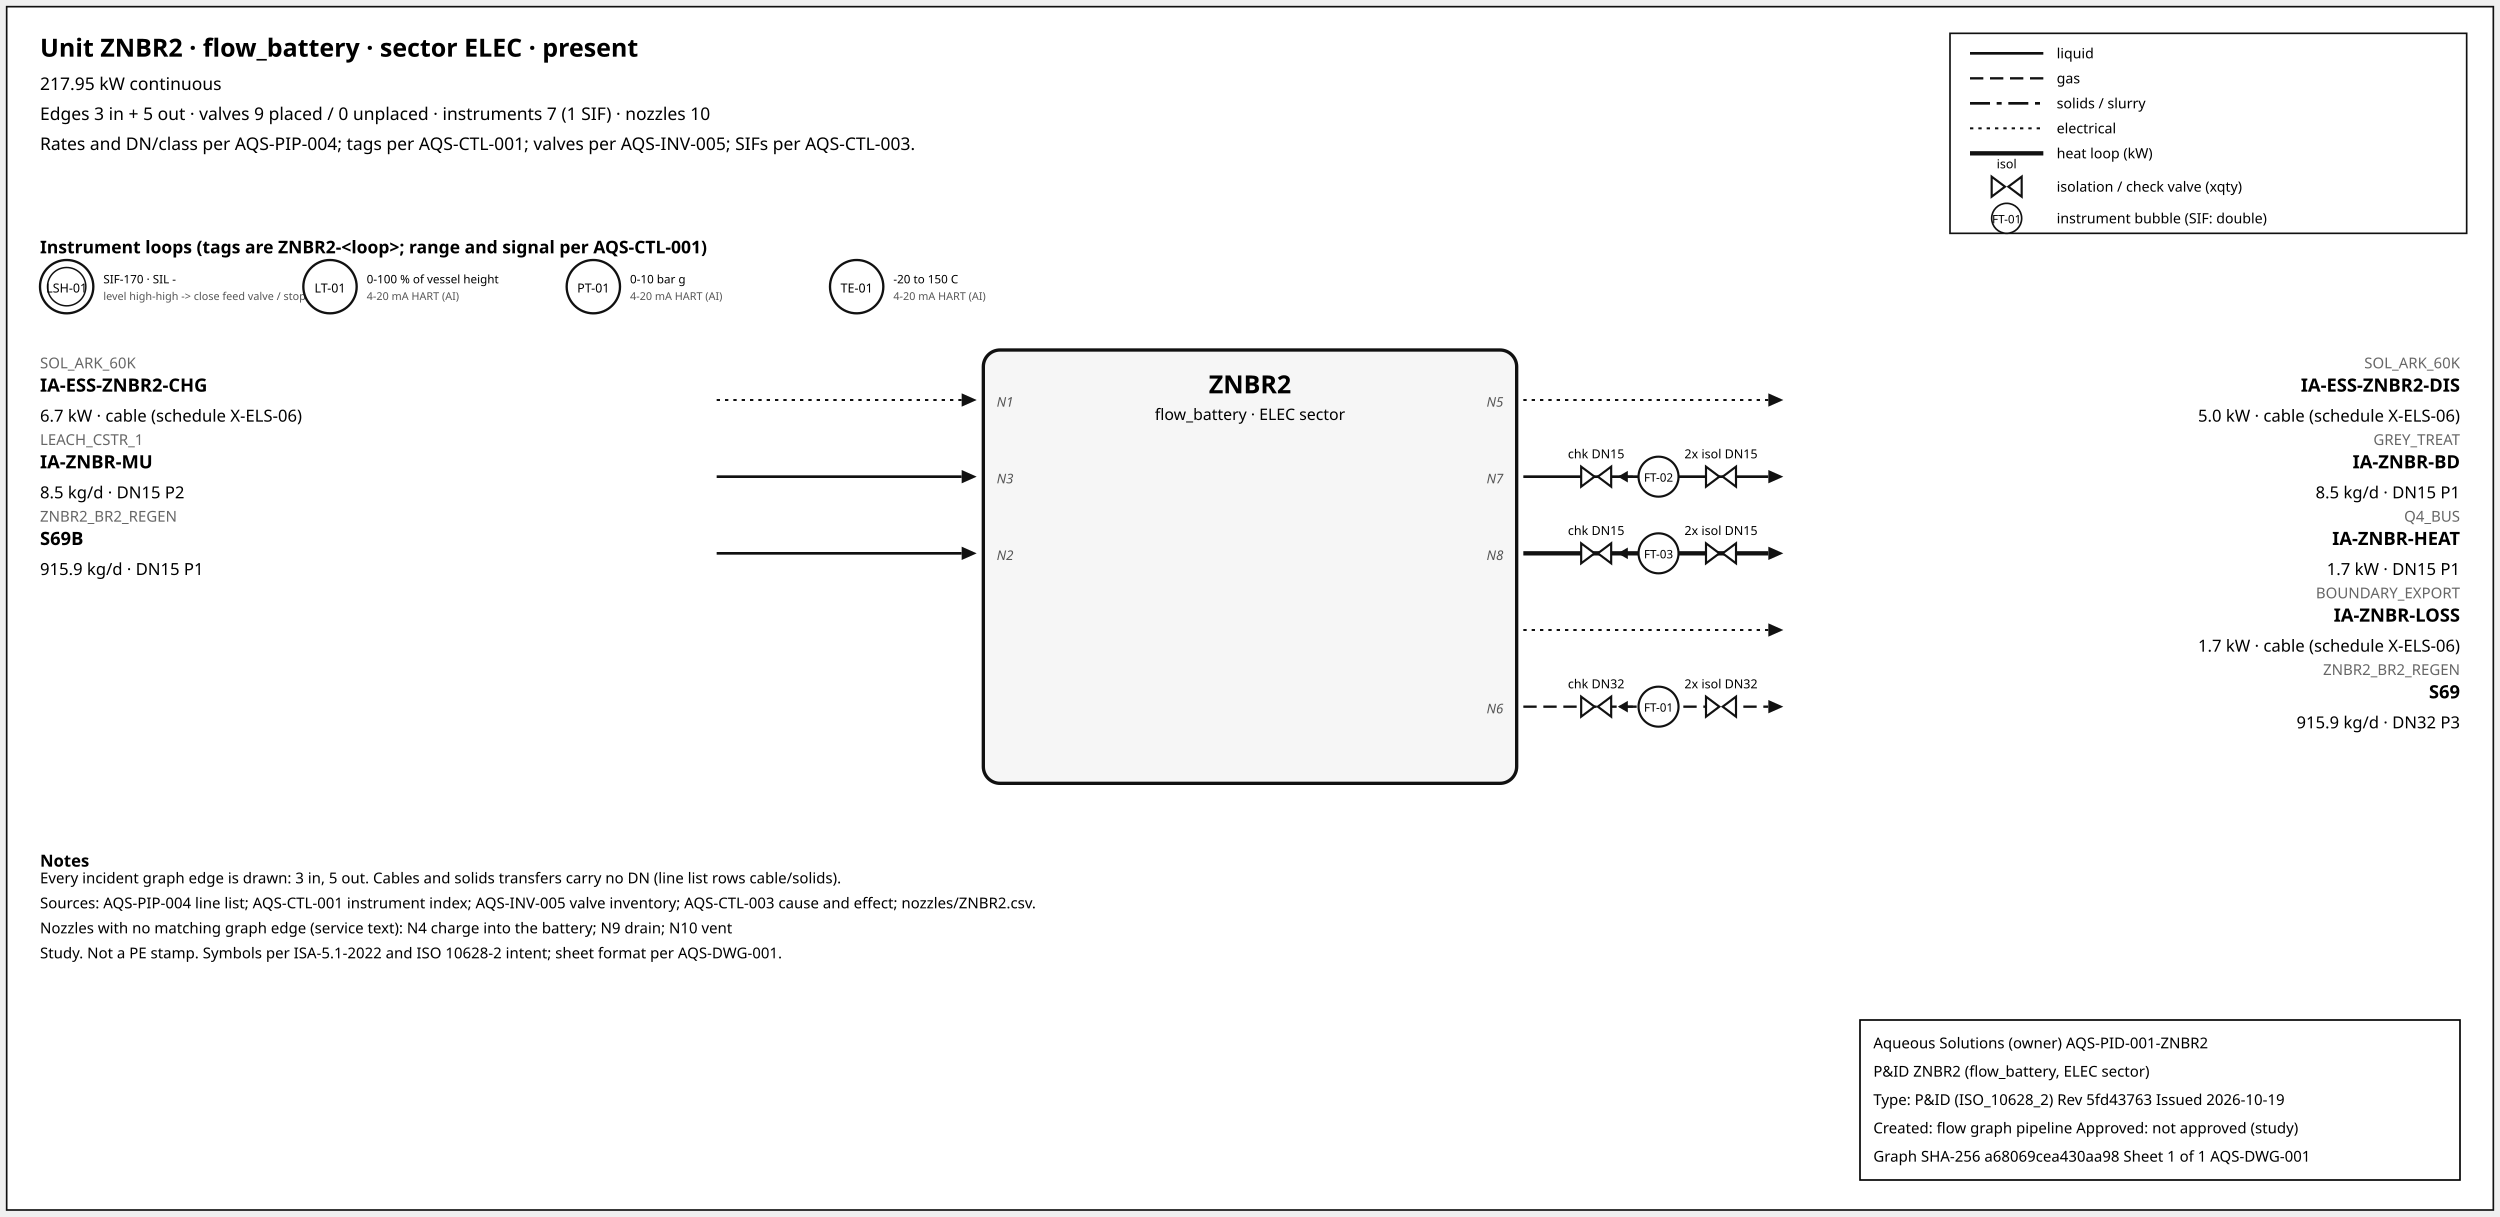
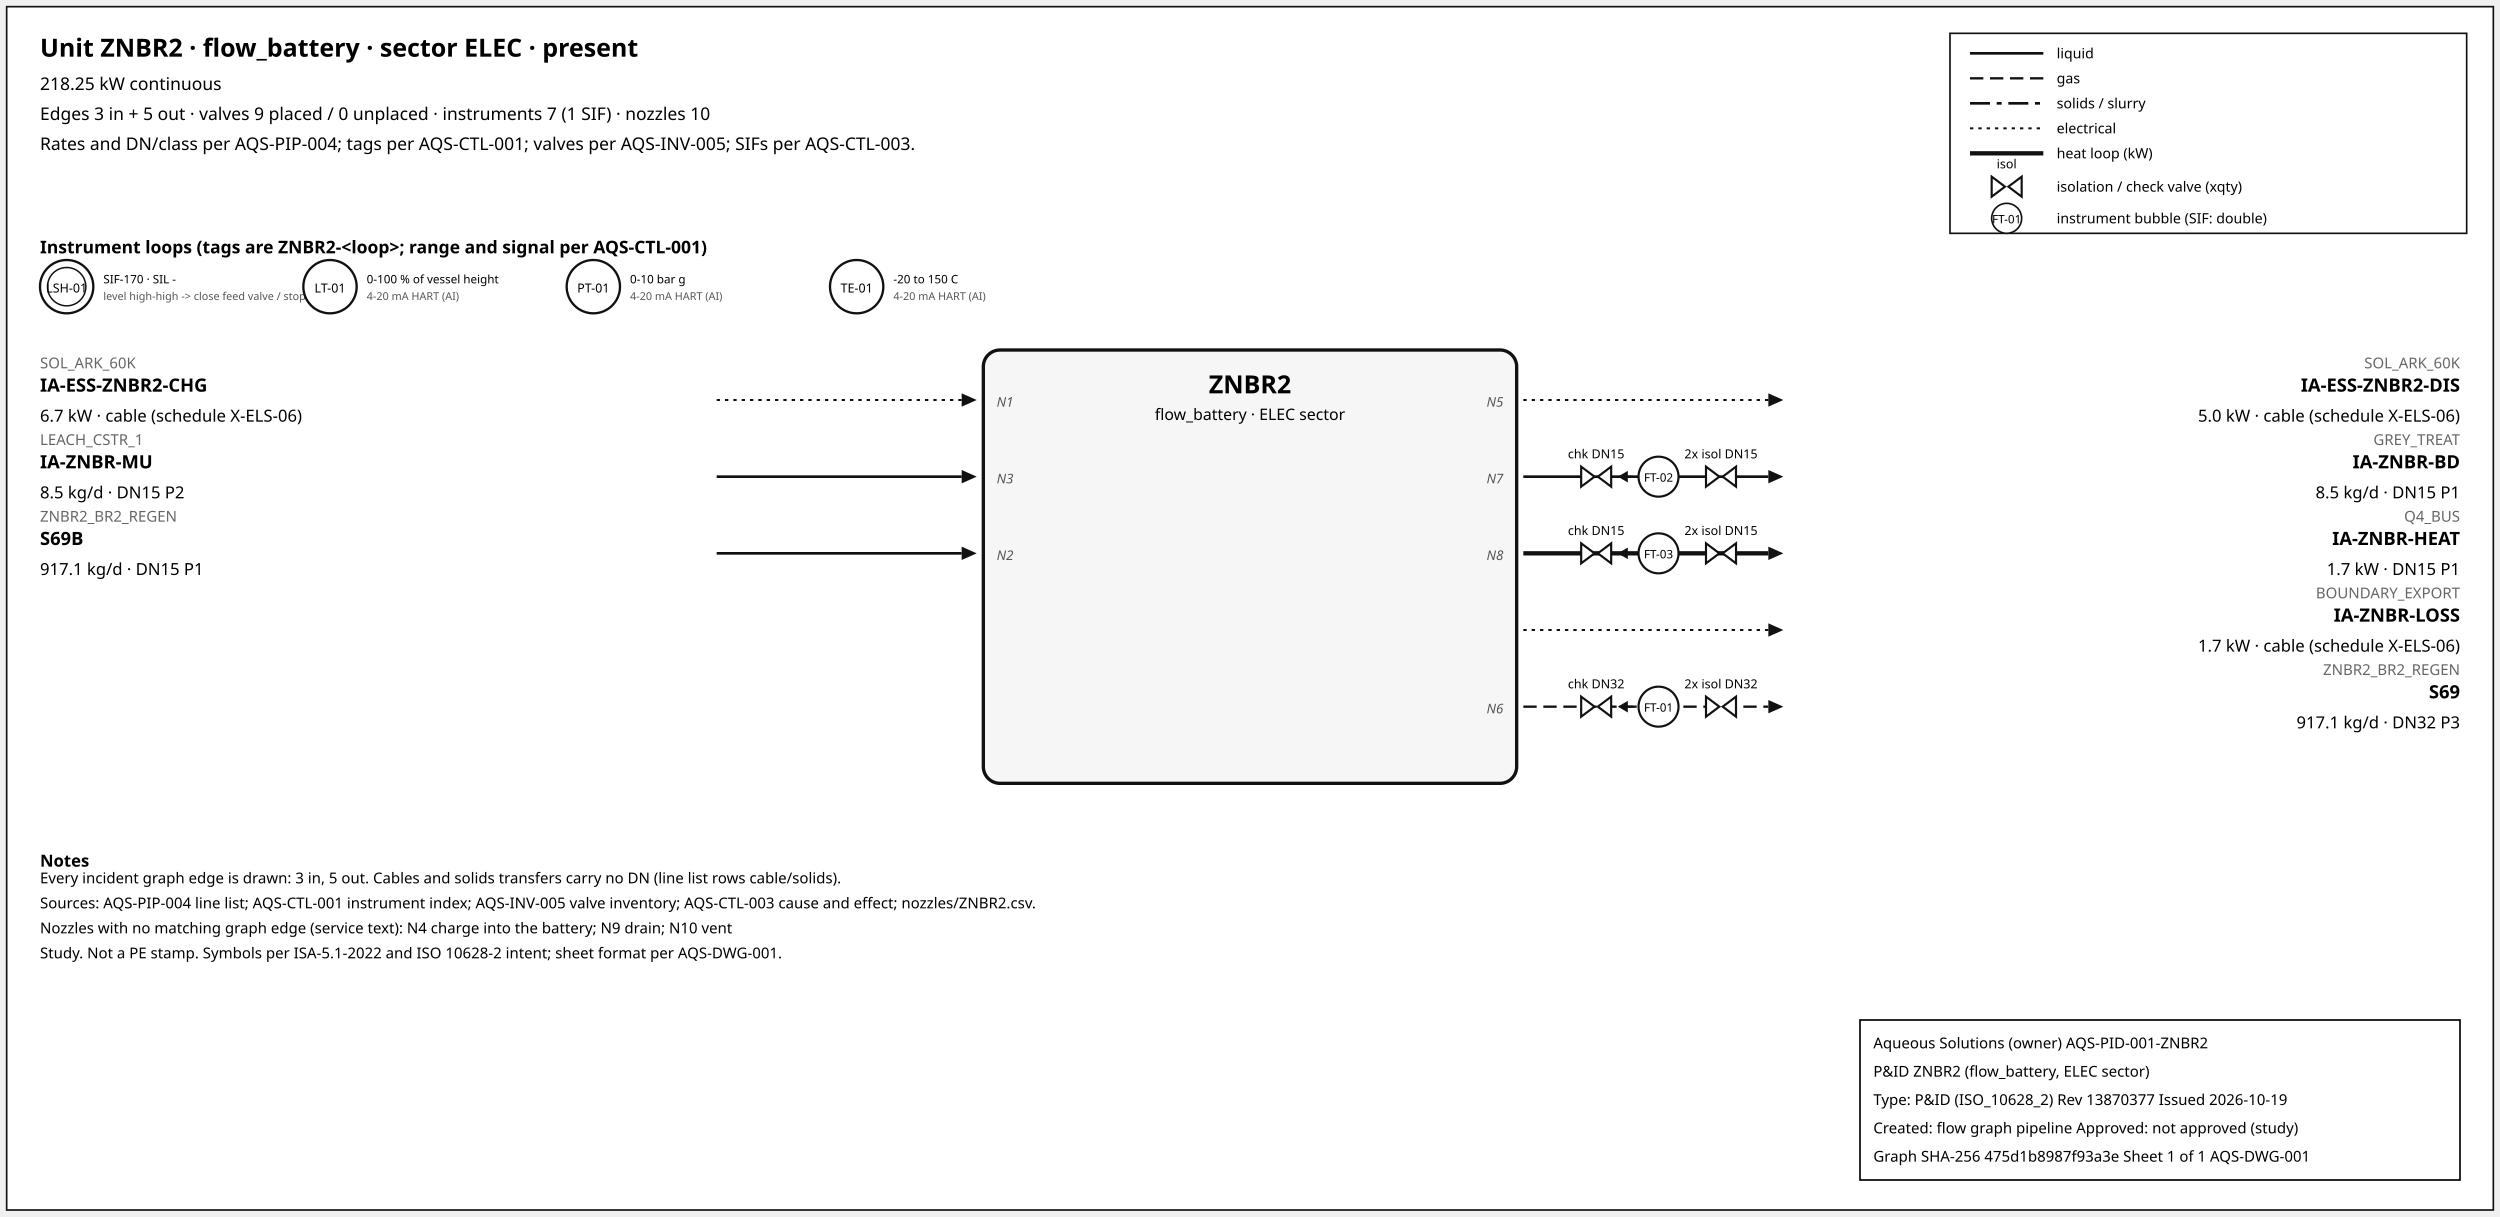
<svg xmlns="http://www.w3.org/2000/svg" width="1500" height="730" font-family="sans-serif">
  <rect x="4" y="4" width="1492" height="722" fill="white" stroke="#111" />
  <text x="24" y="34" font-size="15" font-weight="600">Unit ZNBR2 · flow_battery · sector ELEC · present</text>
-   <text x="24" y="54" font-size="10.5">217.95 kW continuous</text>
+   <text x="24" y="54" font-size="10.5">218.25 kW continuous</text>
  <text x="24" y="72" font-size="10.5">Edges 3 in + 5 out · valves 9 placed / 0 unplaced · instruments 7 (1 SIF) · nozzles 10</text>
  <text x="24" y="90" font-size="10.5">Rates and DN/class per AQS-PIP-004; tags per AQS-CTL-001; valves per AQS-INV-005; SIFs per AQS-CTL-003.</text>
  <rect x="1170" y="20" width="310" height="120" fill="white" stroke="#111" />
  <line x1="1182" y1="32" x2="1226" y2="32" stroke="#111" stroke-width="1.6" />
  <text x="1234" y="35" font-size="8.5">liquid</text>
  <line x1="1182" y1="47" x2="1226" y2="47" stroke="#111" stroke-width="1.4" stroke-dasharray="8,4" />
  <text x="1234" y="50" font-size="8.5">gas</text>
  <line x1="1182" y1="62" x2="1226" y2="62" stroke="#111" stroke-width="1.6" stroke-dasharray="12,4,3,4" />
  <text x="1234" y="65" font-size="8.5">solids / slurry</text>
  <line x1="1182" y1="77" x2="1226" y2="77" stroke="#111" stroke-width="1.2" stroke-dasharray="2,3" />
  <text x="1234" y="80" font-size="8.5">electrical</text>
  <line x1="1182" y1="92" x2="1226" y2="92" stroke="#111" stroke-width="2.6" />
  <text x="1234" y="95" font-size="8.5">heat loop (kW)</text>
  <path d="M 1195.0,106 L 1203.0,112 L 1195.0,118 Z M 1213.0,106 L 1205.0,112 L 1213.0,118 Z" fill="white" stroke="#111" stroke-width="1.3" />
  <text x="1204.0" y="101.0" font-size="7.5" text-anchor="middle">isol</text>
  <text x="1234" y="115" font-size="8.5">isolation / check valve (xqty)</text>
  <circle cx="1204" cy="131" r="9" fill="white" stroke="#111" />
  <text x="1204" y="134" font-size="7" text-anchor="middle">FT-01</text>
  <text x="1234" y="134" font-size="8.5">instrument bubble (SIF: double)</text>
  <text x="24" y="152" font-size="10.5" font-weight="600">Instrument loops (tags are ZNBR2-&lt;loop&gt;; range and signal per AQS-CTL-001)</text>
  <circle cx="40" cy="172" r="16" fill="white" stroke="#111" stroke-width="1.4" />
  <circle cx="40" cy="172" r="11.5" fill="none" stroke="#111" stroke-width="0.9" />
  <text x="40" y="175.5" font-size="7.5" text-anchor="middle">LSH-01</text>
  <text x="62" y="170" font-size="7">SIF-170 · SIL -</text>
  <text x="62" y="180" font-size="6.5" fill="#555">level high-high -&gt; close feed valve / stop f</text>
  <circle cx="198" cy="172" r="16" fill="white" stroke="#111" stroke-width="1.4" />
  <text x="198" y="175.5" font-size="7.5" text-anchor="middle">LT-01</text>
  <text x="220" y="170" font-size="7">0-100 % of vessel height</text>
  <text x="220" y="180" font-size="6.5" fill="#555">4-20 mA HART (AI)</text>
  <circle cx="356" cy="172" r="16" fill="white" stroke="#111" stroke-width="1.4" />
  <text x="356" y="175.5" font-size="7.5" text-anchor="middle">PT-01</text>
  <text x="378" y="170" font-size="7">0-10 bar g</text>
  <text x="378" y="180" font-size="6.5" fill="#555">4-20 mA HART (AI)</text>
  <circle cx="514" cy="172" r="16" fill="white" stroke="#111" stroke-width="1.4" />
  <text x="514" y="175.5" font-size="7.5" text-anchor="middle">TE-01</text>
  <text x="536" y="170" font-size="7">-20 to 150 C</text>
  <text x="536" y="180" font-size="6.5" fill="#555">4-20 mA HART (AI)</text>
  <rect x="590" y="210" width="320" height="260" rx="10" fill="#f6f6f6" stroke="#111" stroke-width="2" />
  <text x="750.0" y="236" font-size="15" font-weight="700" text-anchor="middle">ZNBR2</text>
  <text x="750.0" y="252" font-size="9.5" text-anchor="middle">flow_battery · ELEC sector</text>
  <line x1="430" y1="240" x2="577" y2="240" stroke="#111" stroke-width="1.2" stroke-dasharray="2,3" class="edge-in" />
  <polygon points="586,240 577,236 577,244" fill="#111" />
  <text x="24" y="221" font-size="9" fill="#666" text-anchor="start">SOL_ARK_60K</text>
  <text x="24" y="235" font-size="11" font-weight="600" text-anchor="start">IA-ESS-ZNBR2-CHG</text>
  <text x="24" y="253" font-size="10" text-anchor="start">6.7 kW · cable (schedule X-ELS-06)</text>
  <text x="598" y="244" font-size="8" font-style="italic" fill="#555" text-anchor="start">N1</text>
  <line x1="430" y1="286" x2="577" y2="286" stroke="#111" stroke-width="1.6" class="edge-in" />
  <polygon points="586,286 577,282 577,290" fill="#111" />
  <text x="24" y="267" font-size="9" fill="#666" text-anchor="start">LEACH_CSTR_1</text>
  <text x="24" y="281" font-size="11" font-weight="600" text-anchor="start">IA-ZNBR-MU</text>
  <text x="24" y="299" font-size="10" text-anchor="start">8.5 kg/d · DN15 P2</text>
  <text x="598" y="290" font-size="8" font-style="italic" fill="#555" text-anchor="start">N3</text>
  <line x1="430" y1="332" x2="577" y2="332" stroke="#111" stroke-width="1.6" class="edge-in" />
  <polygon points="586,332 577,328 577,336" fill="#111" />
  <text x="24" y="313" font-size="9" fill="#666" text-anchor="start">ZNBR2_BR2_REGEN</text>
  <text x="24" y="327" font-size="11" font-weight="600" text-anchor="start">S69B</text>
-   <text x="24" y="345" font-size="10" text-anchor="start">915.9 kg/d · DN15 P1</text>
+   <text x="24" y="345" font-size="10" text-anchor="start">917.1 kg/d · DN15 P1</text>
  <text x="598" y="336" font-size="8" font-style="italic" fill="#555" text-anchor="start">N2</text>
  <line x1="914" y1="240" x2="1061" y2="240" stroke="#111" stroke-width="1.2" stroke-dasharray="2,3" class="edge-out" />
  <polygon points="1070,240 1061,236 1061,244" fill="#111" />
  <text x="1476" y="221" font-size="9" fill="#666" text-anchor="end">SOL_ARK_60K</text>
  <text x="1476" y="235" font-size="11" font-weight="600" text-anchor="end">IA-ESS-ZNBR2-DIS</text>
  <text x="1476" y="253" font-size="10" text-anchor="end">5.0 kW · cable (schedule X-ELS-06)</text>
  <text x="902" y="244" font-size="8" font-style="italic" fill="#555" text-anchor="end">N5</text>
  <line x1="914" y1="286" x2="1061" y2="286" stroke="#111" stroke-width="1.6" class="edge-out" />
  <polygon points="1070,286 1061,282 1061,290" fill="#111" />
  <text x="1476" y="267" font-size="9" fill="#666" text-anchor="end">GREY_TREAT</text>
  <text x="1476" y="281" font-size="11" font-weight="600" text-anchor="end">IA-ZNBR-BD</text>
  <text x="1476" y="299" font-size="10" text-anchor="end">8.5 kg/d · DN15 P1</text>
  <text x="902" y="290" font-size="8" font-style="italic" fill="#555" text-anchor="end">N7</text>
  <line x1="979.7" y1="286" x2="971.7" y2="286" stroke="#111" stroke-width="1.2" />
  <polygon points="970.7,286 976.7,282.5 976.7,289.5" fill="#111" />
  <path d="M 948.7,280 L 956.7,286 L 948.7,292 Z M 966.7,280 L 958.7,286 L 966.7,292 Z" fill="white" stroke="#111" stroke-width="1.3" />
  <text x="957.7" y="275.0" font-size="7.5" text-anchor="middle">chk DN15</text>
  <path d="M 1023.6,280 L 1031.6,286 L 1023.6,292 Z M 1041.6,280 L 1033.6,286 L 1041.6,292 Z" fill="white" stroke="#111" stroke-width="1.3" />
  <text x="1032.6" y="275.0" font-size="7.5" text-anchor="middle">2x isol DN15</text>
  <circle cx="995.12" cy="286" r="12" fill="white" stroke="#111" stroke-width="1.3" />
  <text x="995.12" y="289" font-size="7" text-anchor="middle">FT-02</text>
  <line x1="914" y1="332" x2="1061" y2="332" stroke="#111" stroke-width="2.6" class="edge-out" />
  <polygon points="1070,332 1061,328 1061,336" fill="#111" />
  <text x="1476" y="313" font-size="9" fill="#666" text-anchor="end">Q4_BUS</text>
  <text x="1476" y="327" font-size="11" font-weight="600" text-anchor="end">IA-ZNBR-HEAT</text>
  <text x="1476" y="345" font-size="10" text-anchor="end">1.7 kW · DN15 P1</text>
  <text x="902" y="336" font-size="8" font-style="italic" fill="#555" text-anchor="end">N8</text>
  <line x1="979.7" y1="332" x2="971.7" y2="332" stroke="#111" stroke-width="1.2" />
  <polygon points="970.7,332 976.7,328.5 976.7,335.5" fill="#111" />
  <path d="M 948.7,326 L 956.7,332 L 948.7,338 Z M 966.7,326 L 958.7,332 L 966.7,338 Z" fill="white" stroke="#111" stroke-width="1.3" />
  <text x="957.7" y="321.0" font-size="7.5" text-anchor="middle">chk DN15</text>
  <path d="M 1023.6,326 L 1031.6,332 L 1023.6,338 Z M 1041.6,326 L 1033.6,332 L 1041.6,338 Z" fill="white" stroke="#111" stroke-width="1.3" />
  <text x="1032.6" y="321.0" font-size="7.5" text-anchor="middle">2x isol DN15</text>
  <circle cx="995.12" cy="332" r="12" fill="white" stroke="#111" stroke-width="1.3" />
  <text x="995.12" y="335" font-size="7" text-anchor="middle">FT-03</text>
  <line x1="914" y1="378" x2="1061" y2="378" stroke="#111" stroke-width="1.2" stroke-dasharray="2,3" class="edge-out" />
  <polygon points="1070,378 1061,374 1061,382" fill="#111" />
  <text x="1476" y="359" font-size="9" fill="#666" text-anchor="end">BOUNDARY_EXPORT</text>
  <text x="1476" y="373" font-size="11" font-weight="600" text-anchor="end">IA-ZNBR-LOSS</text>
  <text x="1476" y="391" font-size="10" text-anchor="end">1.7 kW · cable (schedule X-ELS-06)</text>
  <line x1="914" y1="424" x2="1061" y2="424" stroke="#111" stroke-width="1.4" stroke-dasharray="8,4" class="edge-out" />
  <polygon points="1070,424 1061,420 1061,428" fill="#111" />
  <text x="1476" y="405" font-size="9" fill="#666" text-anchor="end">ZNBR2_BR2_REGEN</text>
  <text x="1476" y="419" font-size="11" font-weight="600" text-anchor="end">S69</text>
-   <text x="1476" y="437" font-size="10" text-anchor="end">915.9 kg/d · DN32 P3</text>
+   <text x="1476" y="437" font-size="10" text-anchor="end">917.1 kg/d · DN32 P3</text>
  <text x="902" y="428" font-size="8" font-style="italic" fill="#555" text-anchor="end">N6</text>
  <line x1="979.7" y1="424" x2="971.7" y2="424" stroke="#111" stroke-width="1.2" />
  <polygon points="970.7,424 976.7,420.5 976.7,427.5" fill="#111" />
  <path d="M 948.7,418 L 956.7,424 L 948.7,430 Z M 966.7,418 L 958.7,424 L 966.7,430 Z" fill="white" stroke="#111" stroke-width="1.3" />
  <text x="957.7" y="413.0" font-size="7.5" text-anchor="middle">chk DN32</text>
  <path d="M 1023.6,418 L 1031.6,424 L 1023.6,430 Z M 1041.6,418 L 1033.6,424 L 1041.6,430 Z" fill="white" stroke="#111" stroke-width="1.3" />
  <text x="1032.6" y="413.0" font-size="7.5" text-anchor="middle">2x isol DN32</text>
  <circle cx="995.12" cy="424" r="12" fill="white" stroke="#111" stroke-width="1.3" />
  <text x="995.12" y="427" font-size="7" text-anchor="middle">FT-01</text>
  <text x="24" y="520" font-size="10" font-weight="600">Notes</text>
  <text x="24" y="530" font-size="9">Every incident graph edge is drawn: 3 in, 5 out. Cables and solids transfers carry no DN (line list rows cable/solids).</text>
  <text x="24" y="545" font-size="9">Sources: AQS-PIP-004 line list; AQS-CTL-001 instrument index; AQS-INV-005 valve inventory; AQS-CTL-003 cause and effect; nozzles/ZNBR2.csv.</text>
  <text x="24" y="560" font-size="9">Nozzles with no matching graph edge (service text): N4 charge into the battery; N9 drain; N10 vent</text>
  <text x="24" y="575" font-size="9">Study. Not a PE stamp. Symbols per ISA-5.1-2022 and ISO 10628-2 intent; sheet format per AQS-DWG-001.</text>
  <g id="aqs-title-block">
    <rect x="1116" y="612" width="360" height="96" fill="white" stroke="black" stroke-width="1" />
    <text x="1124" y="629" font-size="9">Aqueous Solutions (owner)   AQS-PID-001-ZNBR2</text>
    <text x="1124" y="646" font-size="9">P&amp;ID ZNBR2 (flow_battery, ELEC sector)</text>
-     <text x="1124" y="663" font-size="9">Type: P&amp;ID (ISO_10628_2)   Rev 5fd43763   Issued 2026-10-19</text>
+     <text x="1124" y="663" font-size="9">Type: P&amp;ID (ISO_10628_2)   Rev 13870377   Issued 2026-10-19</text>
    <text x="1124" y="680" font-size="9">Created: flow graph pipeline   Approved: not approved (study)</text>
-     <text x="1124" y="697" font-size="9">Graph SHA-256 a68069cea430aa98   Sheet 1 of 1   AQS-DWG-001</text>
+     <text x="1124" y="697" font-size="9">Graph SHA-256 475d1b8987f93a3e   Sheet 1 of 1   AQS-DWG-001</text>
  </g>
</svg>
